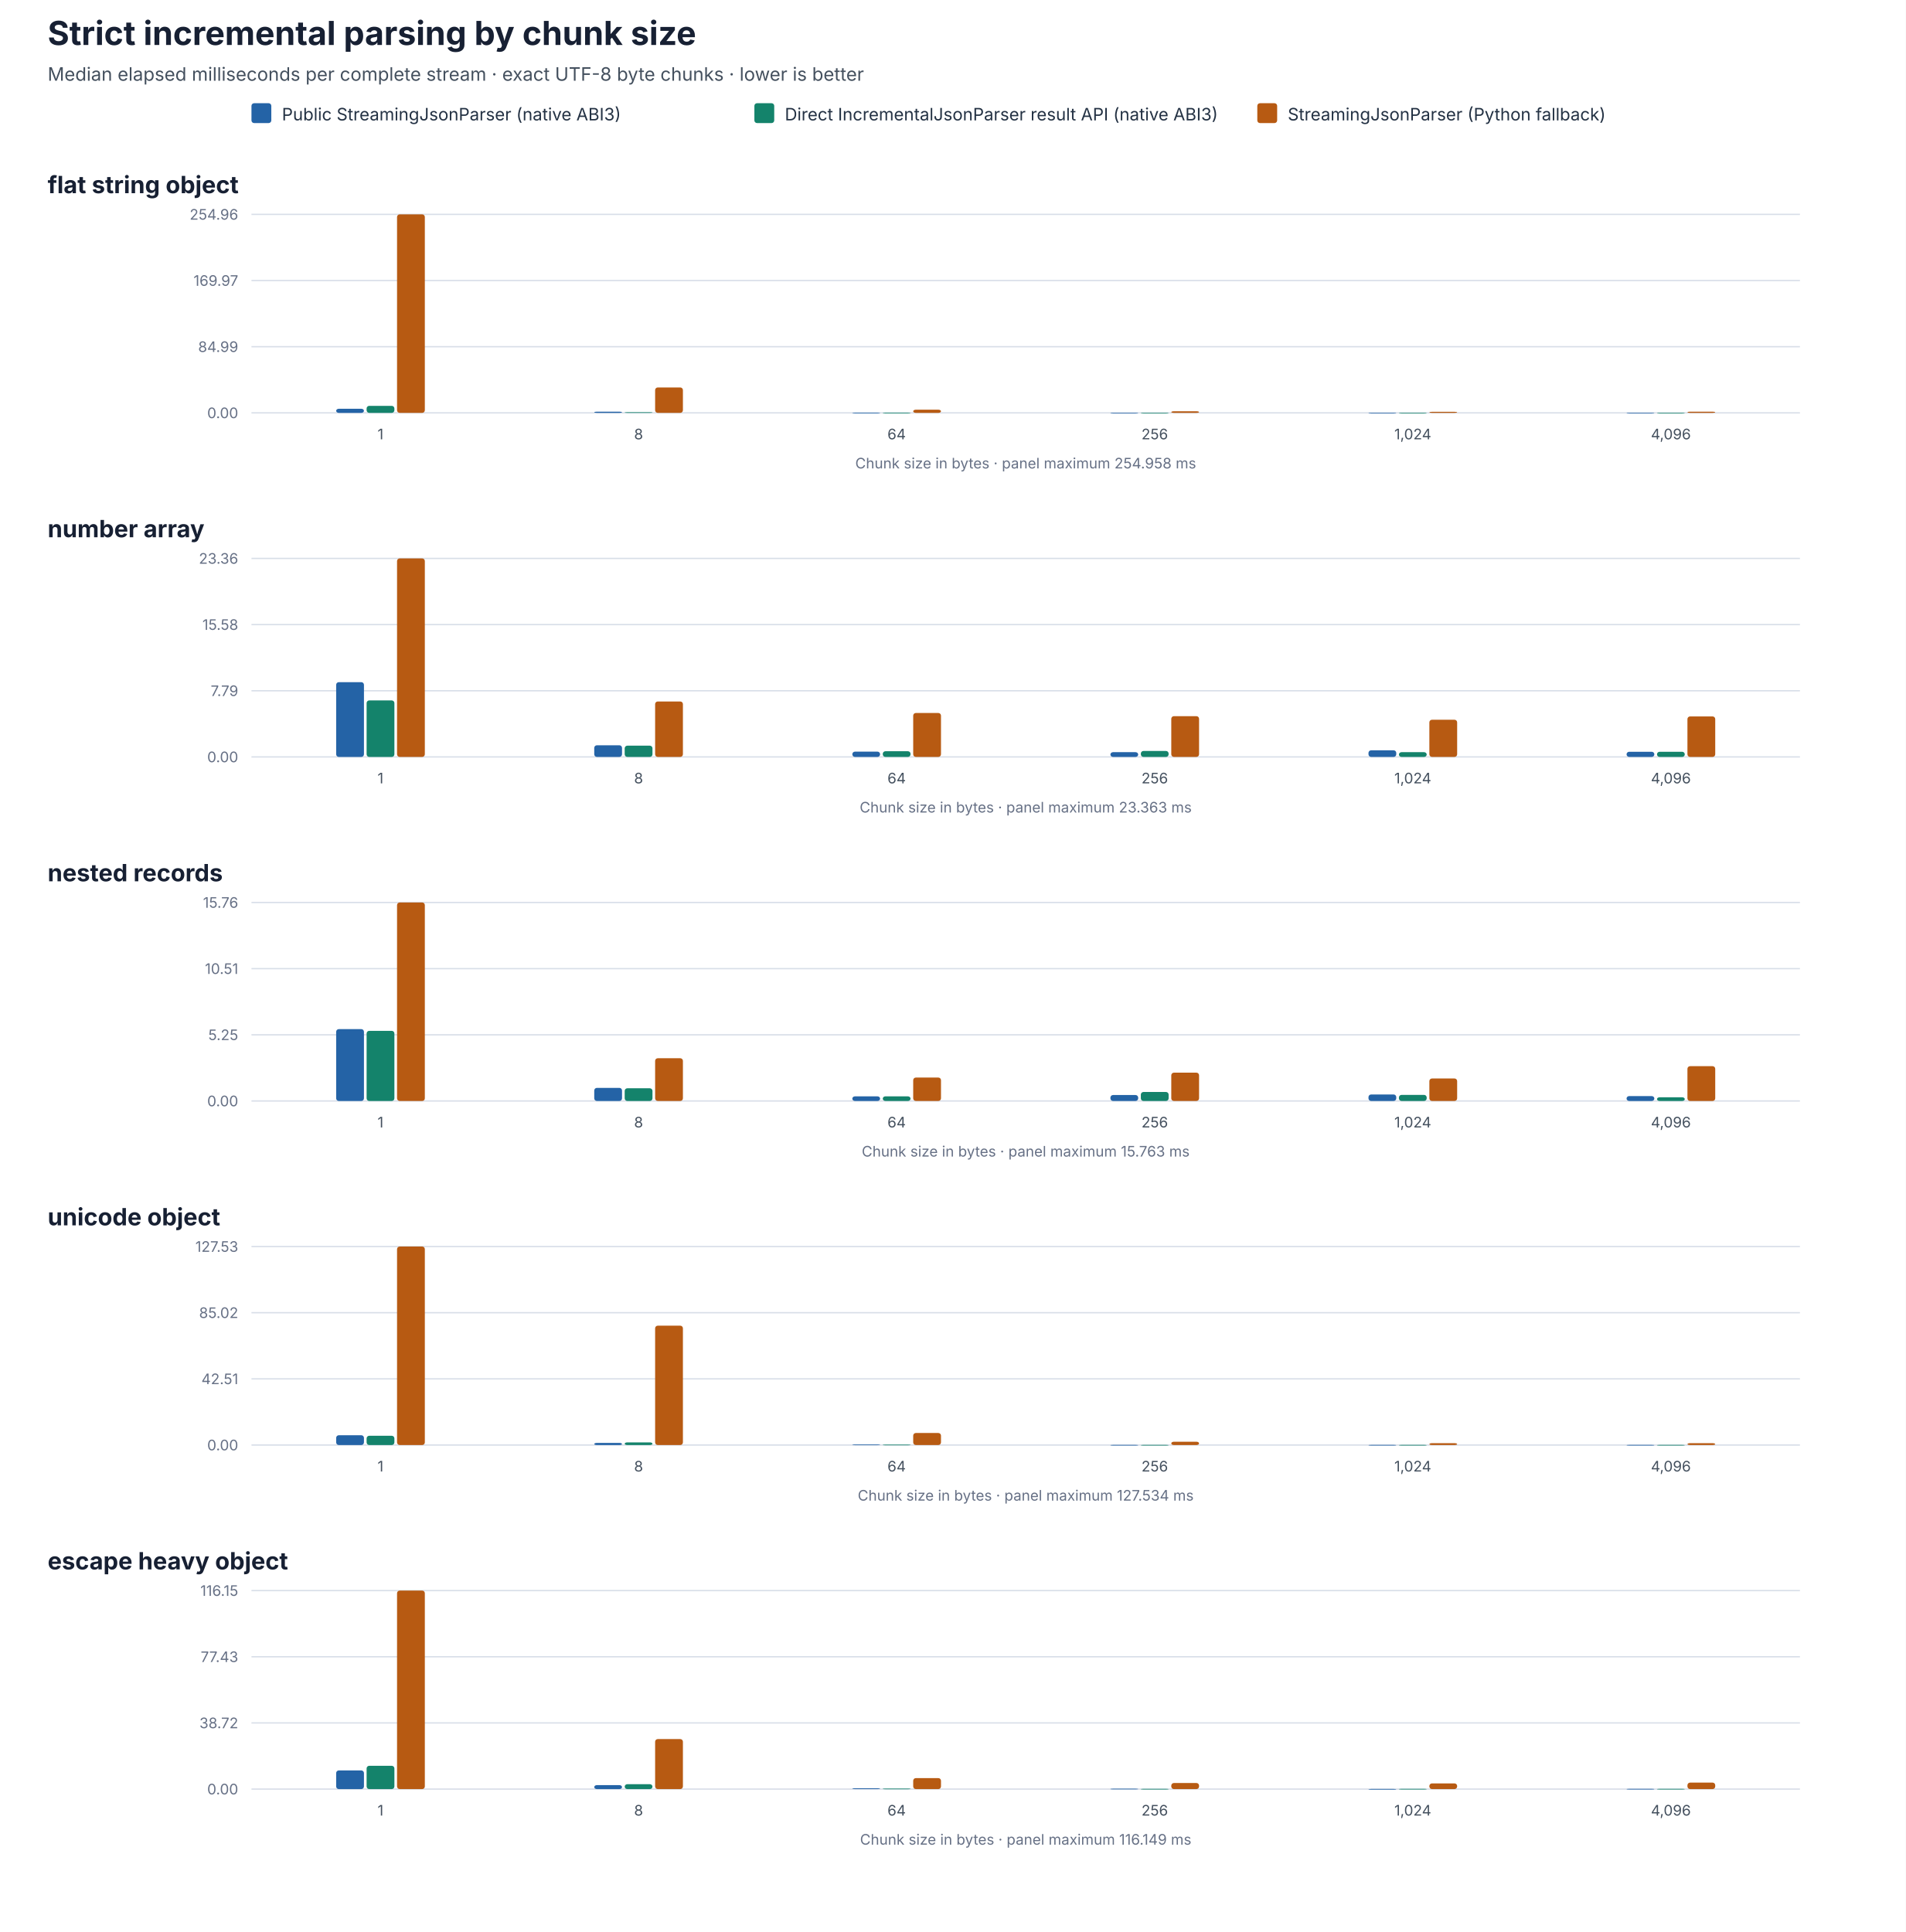
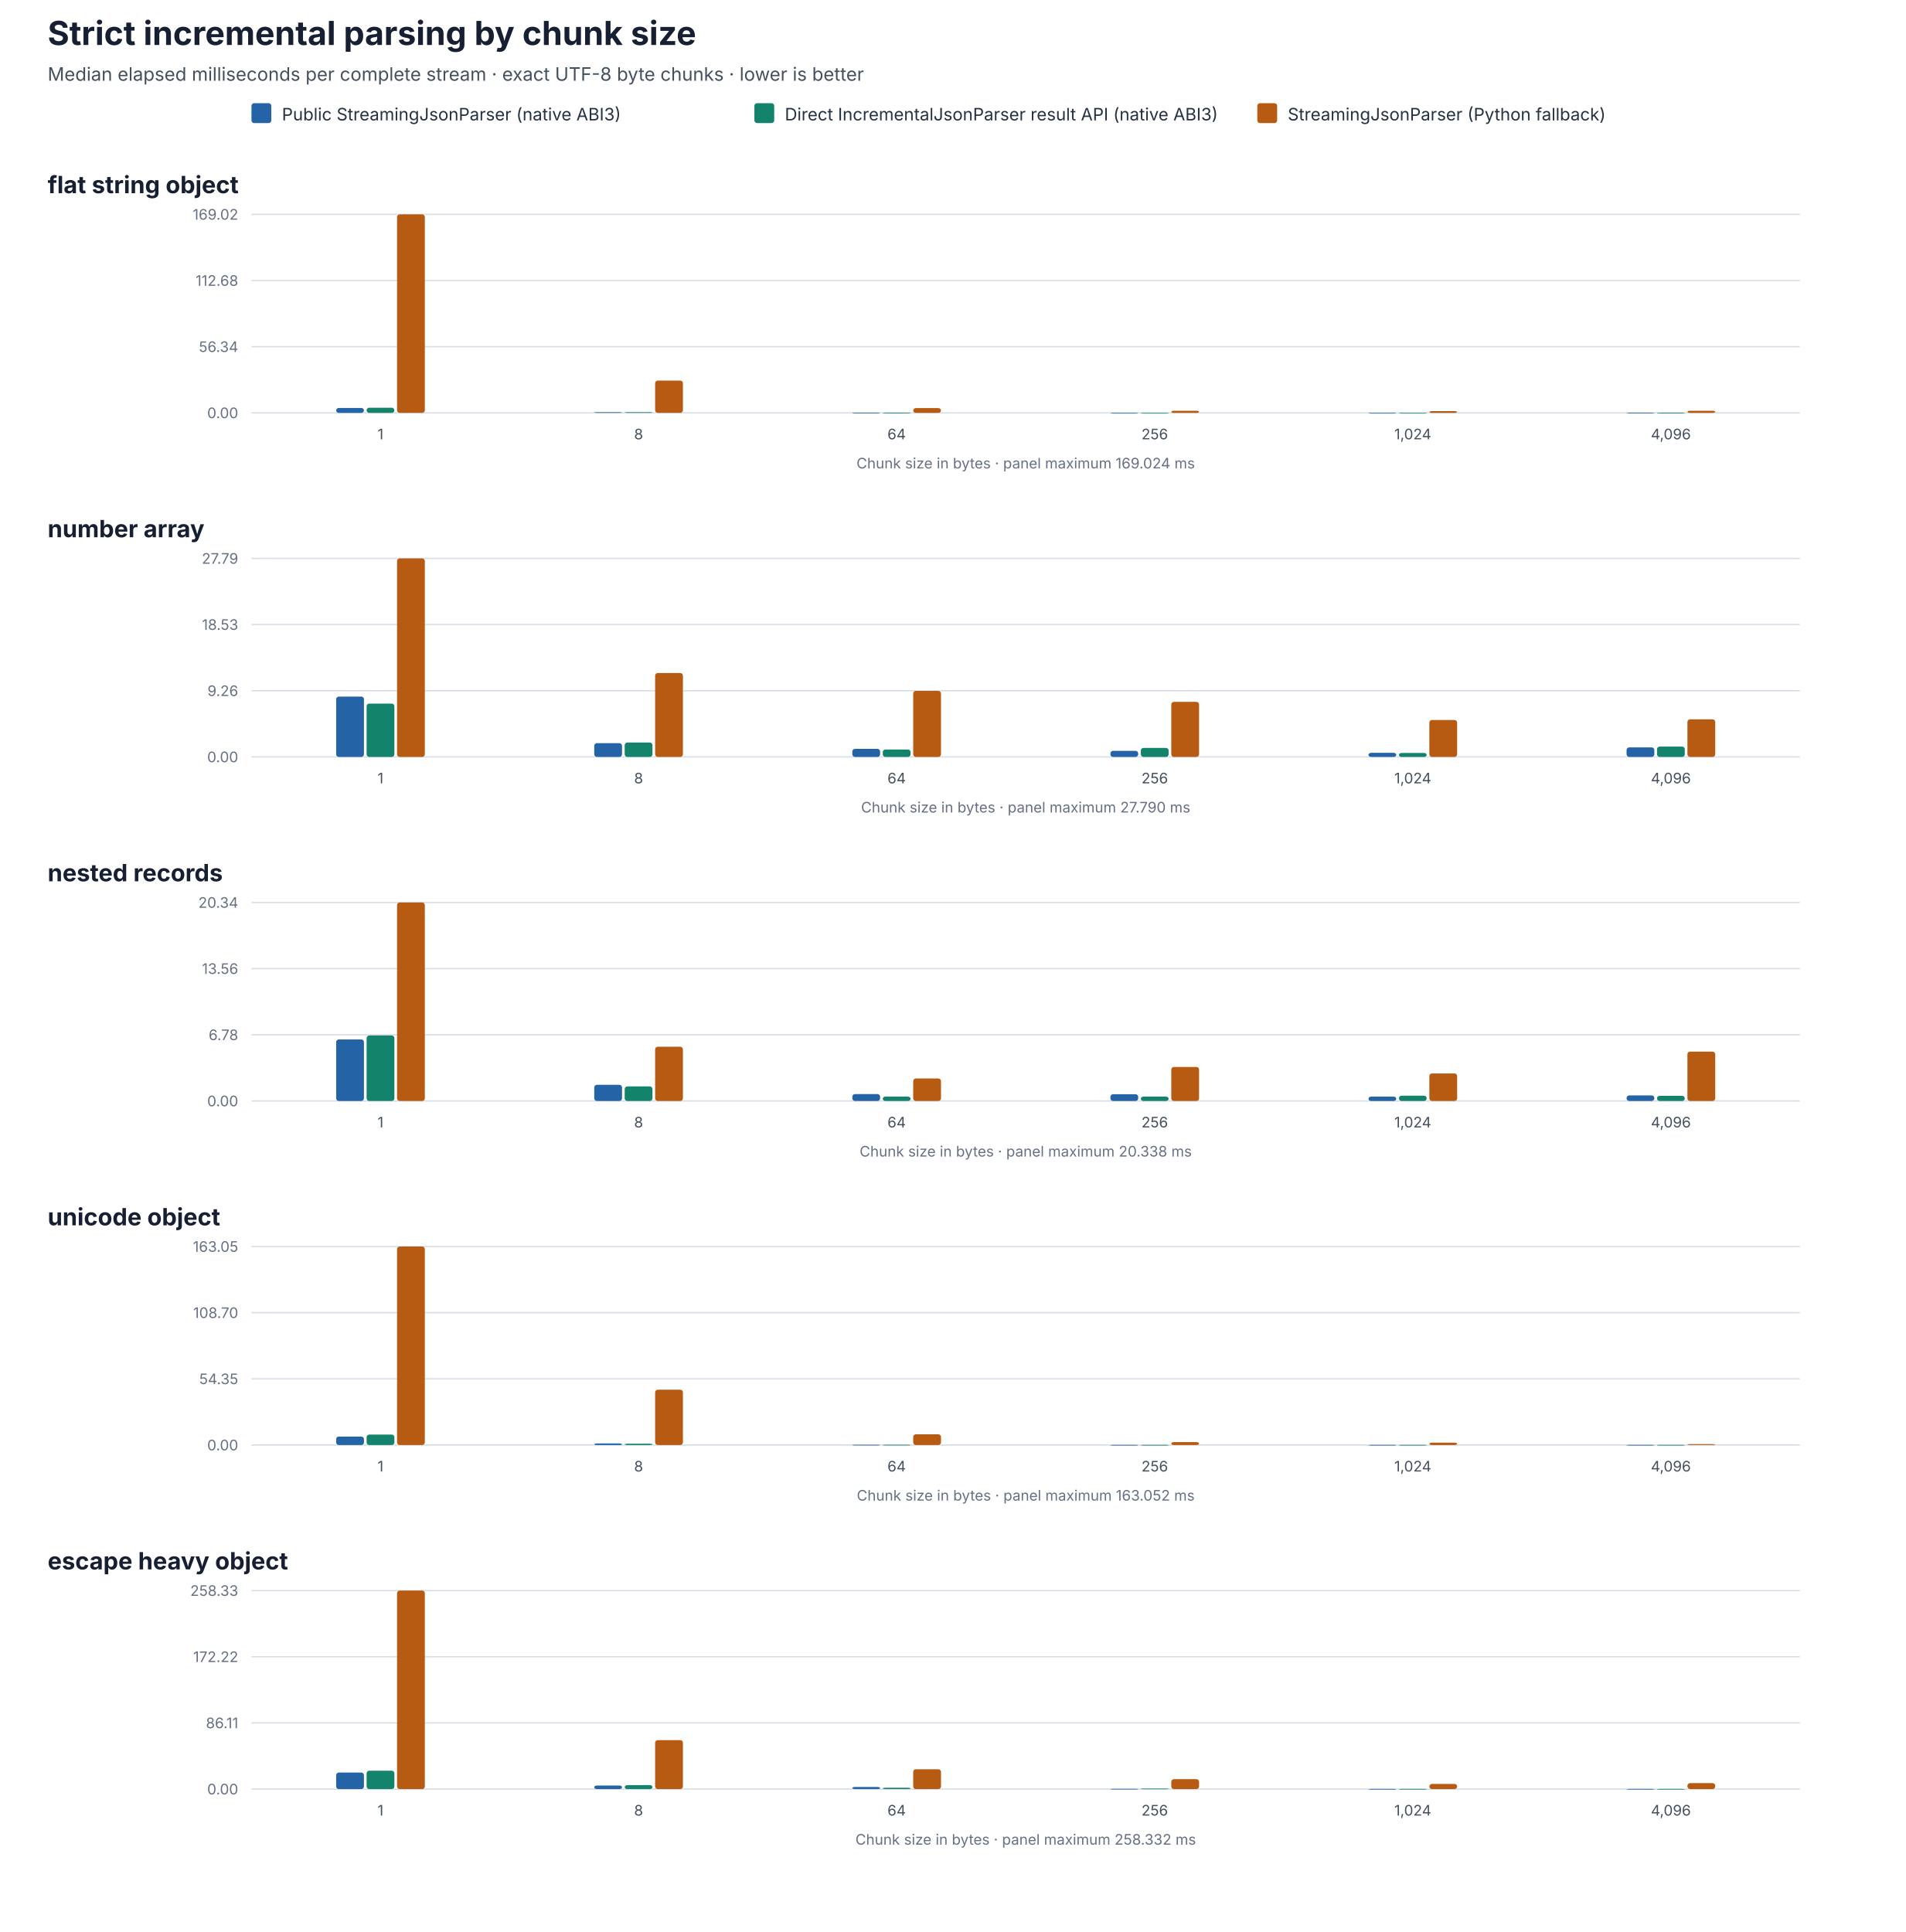
<svg xmlns="http://www.w3.org/2000/svg" viewBox="0 0 1440 1460" role="img" aria-labelledby="chart-title chart-description">
  <rect width="100%" height="100%" fill="#ffffff" />
  <text x="36" y="34" fill="#172033" font-family="system-ui, -apple-system, Segoe UI, sans-serif" font-size="25" font-weight="700">Strict incremental parsing by chunk size</text>
  <text x="36" y="61" fill="#44505e" font-family="system-ui, -apple-system, Segoe UI, sans-serif" font-size="14">Median elapsed milliseconds per complete stream · exact UTF-8 byte chunks · lower is better</text>
  <rect x="190" y="78" width="15" height="15" rx="2" fill="#2463a6" />
  <text x="213" y="91" fill="#243244" font-family="system-ui, -apple-system, Segoe UI, sans-serif" font-size="13">Public StreamingJsonParser (native ABI3)</text>
  <rect x="570" y="78" width="15" height="15" rx="2" fill="#14836b" />
  <text x="593" y="91" fill="#243244" font-family="system-ui, -apple-system, Segoe UI, sans-serif" font-size="13">Direct IncrementalJsonParser result API (native ABI3)</text>
  <rect x="950" y="78" width="15" height="15" rx="2" fill="#b75a12" />
  <text x="973" y="91" fill="#243244" font-family="system-ui, -apple-system, Segoe UI, sans-serif" font-size="13">StreamingJsonParser (Python fallback)</text>
  <text x="36" y="146" fill="#172033" font-family="system-ui, -apple-system, Segoe UI, sans-serif" font-size="18" font-weight="650">flat string object</text>
  <line x1="190" y1="312.0" x2="1360" y2="312.0" stroke="#d8dee8" stroke-width="1" />
  <text x="180" y="316.0" text-anchor="end" fill="#667085" font-family="system-ui, -apple-system, Segoe UI, sans-serif" font-size="11">0.00</text>
  <line x1="190" y1="262.0" x2="1360" y2="262.0" stroke="#d8dee8" stroke-width="1" />
-   <text x="180" y="266.0" text-anchor="end" fill="#667085" font-family="system-ui, -apple-system, Segoe UI, sans-serif" font-size="11">84.99</text>
+   <text x="180" y="266.0" text-anchor="end" fill="#667085" font-family="system-ui, -apple-system, Segoe UI, sans-serif" font-size="11">56.34</text>
  <line x1="190" y1="212.0" x2="1360" y2="212.0" stroke="#d8dee8" stroke-width="1" />
-   <text x="180" y="216.0" text-anchor="end" fill="#667085" font-family="system-ui, -apple-system, Segoe UI, sans-serif" font-size="11">169.97</text>
+   <text x="180" y="216.0" text-anchor="end" fill="#667085" font-family="system-ui, -apple-system, Segoe UI, sans-serif" font-size="11">112.68</text>
  <line x1="190" y1="162.0" x2="1360" y2="162.0" stroke="#d8dee8" stroke-width="1" />
-   <text x="180" y="166.0" text-anchor="end" fill="#667085" font-family="system-ui, -apple-system, Segoe UI, sans-serif" font-size="11">254.96</text>
-   <rect x="254.0" y="308.9" width="21.0" height="3.1" rx="2" fill="#2463a6" />
-   <rect x="277.0" y="306.7" width="21.0" height="5.3" rx="2" fill="#14836b" />
+   <text x="180" y="166.0" text-anchor="end" fill="#667085" font-family="system-ui, -apple-system, Segoe UI, sans-serif" font-size="11">169.02</text>
+   <rect x="254.0" y="308.3" width="21.0" height="3.7" rx="2" fill="#2463a6" />
+   <rect x="277.0" y="308.1" width="21.0" height="3.9" rx="2" fill="#14836b" />
  <rect x="300.0" y="162.0" width="21.0" height="150.0" rx="2" fill="#b75a12" />
  <text x="287.5" y="332" text-anchor="middle" fill="#44505e" font-family="system-ui, -apple-system, Segoe UI, sans-serif" font-size="11">1</text>
-   <rect x="449.0" y="311.1" width="21.0" height="0.9" rx="2" fill="#2463a6" />
+   <rect x="449.0" y="311.5" width="21.0" height="0.5" rx="2" fill="#2463a6" />
  <rect x="472.0" y="311.5" width="21.0" height="0.5" rx="2" fill="#14836b" />
-   <rect x="495.0" y="292.8" width="21.0" height="19.2" rx="2" fill="#b75a12" />
+   <rect x="495.0" y="287.6" width="21.0" height="24.4" rx="2" fill="#b75a12" />
  <text x="482.5" y="332" text-anchor="middle" fill="#44505e" font-family="system-ui, -apple-system, Segoe UI, sans-serif" font-size="11">8</text>
  <rect x="644.0" y="311.9" width="21.0" height="0.5" rx="2" fill="#2463a6" />
  <rect x="667.0" y="311.9" width="21.0" height="0.5" rx="2" fill="#14836b" />
-   <rect x="690.0" y="309.6" width="21.0" height="2.4" rx="2" fill="#b75a12" />
+   <rect x="690.0" y="308.4" width="21.0" height="3.6" rx="2" fill="#b75a12" />
  <text x="677.5" y="332" text-anchor="middle" fill="#44505e" font-family="system-ui, -apple-system, Segoe UI, sans-serif" font-size="11">64</text>
  <rect x="839.0" y="312.0" width="21.0" height="0.5" rx="2" fill="#2463a6" />
  <rect x="862.0" y="312.0" width="21.0" height="0.5" rx="2" fill="#14836b" />
-   <rect x="885.0" y="310.8" width="21.0" height="1.2" rx="2" fill="#b75a12" />
+   <rect x="885.0" y="310.4" width="21.0" height="1.6" rx="2" fill="#b75a12" />
  <text x="872.5" y="332" text-anchor="middle" fill="#44505e" font-family="system-ui, -apple-system, Segoe UI, sans-serif" font-size="11">256</text>
  <rect x="1034.0" y="312.0" width="21.0" height="0.5" rx="2" fill="#2463a6" />
  <rect x="1057.0" y="312.0" width="21.0" height="0.5" rx="2" fill="#14836b" />
-   <rect x="1080.0" y="311.2" width="21.0" height="0.8" rx="2" fill="#b75a12" />
+   <rect x="1080.0" y="310.7" width="21.0" height="1.3" rx="2" fill="#b75a12" />
  <text x="1067.5" y="332" text-anchor="middle" fill="#44505e" font-family="system-ui, -apple-system, Segoe UI, sans-serif" font-size="11">1,024</text>
-   <rect x="1229.0" y="312.0" width="21.0" height="0.5" rx="2" fill="#2463a6" />
-   <rect x="1252.0" y="312.0" width="21.0" height="0.5" rx="2" fill="#14836b" />
-   <rect x="1275.0" y="311.1" width="21.0" height="0.9" rx="2" fill="#b75a12" />
+   <rect x="1229.0" y="311.9" width="21.0" height="0.5" rx="2" fill="#2463a6" />
+   <rect x="1252.0" y="311.9" width="21.0" height="0.5" rx="2" fill="#14836b" />
+   <rect x="1275.0" y="310.4" width="21.0" height="1.6" rx="2" fill="#b75a12" />
  <text x="1262.5" y="332" text-anchor="middle" fill="#44505e" font-family="system-ui, -apple-system, Segoe UI, sans-serif" font-size="11">4,096</text>
-   <text x="775.0" y="354" text-anchor="middle" fill="#667085" font-family="system-ui, -apple-system, Segoe UI, sans-serif" font-size="11">Chunk size in bytes · panel maximum 254.958 ms</text>
+   <text x="775.0" y="354" text-anchor="middle" fill="#667085" font-family="system-ui, -apple-system, Segoe UI, sans-serif" font-size="11">Chunk size in bytes · panel maximum 169.024 ms</text>
  <text x="36" y="406" fill="#172033" font-family="system-ui, -apple-system, Segoe UI, sans-serif" font-size="18" font-weight="650">number array</text>
  <line x1="190" y1="572.0" x2="1360" y2="572.0" stroke="#d8dee8" stroke-width="1" />
  <text x="180" y="576.0" text-anchor="end" fill="#667085" font-family="system-ui, -apple-system, Segoe UI, sans-serif" font-size="11">0.00</text>
  <line x1="190" y1="522.0" x2="1360" y2="522.0" stroke="#d8dee8" stroke-width="1" />
-   <text x="180" y="526.0" text-anchor="end" fill="#667085" font-family="system-ui, -apple-system, Segoe UI, sans-serif" font-size="11">7.79</text>
+   <text x="180" y="526.0" text-anchor="end" fill="#667085" font-family="system-ui, -apple-system, Segoe UI, sans-serif" font-size="11">9.26</text>
  <line x1="190" y1="472.0" x2="1360" y2="472.0" stroke="#d8dee8" stroke-width="1" />
-   <text x="180" y="476.0" text-anchor="end" fill="#667085" font-family="system-ui, -apple-system, Segoe UI, sans-serif" font-size="11">15.58</text>
+   <text x="180" y="476.0" text-anchor="end" fill="#667085" font-family="system-ui, -apple-system, Segoe UI, sans-serif" font-size="11">18.53</text>
  <line x1="190" y1="422.0" x2="1360" y2="422.0" stroke="#d8dee8" stroke-width="1" />
-   <text x="180" y="426.0" text-anchor="end" fill="#667085" font-family="system-ui, -apple-system, Segoe UI, sans-serif" font-size="11">23.36</text>
-   <rect x="254.0" y="515.5" width="21.0" height="56.5" rx="2" fill="#2463a6" />
-   <rect x="277.0" y="529.3" width="21.0" height="42.7" rx="2" fill="#14836b" />
+   <text x="180" y="426.0" text-anchor="end" fill="#667085" font-family="system-ui, -apple-system, Segoe UI, sans-serif" font-size="11">27.79</text>
+   <rect x="254.0" y="526.4" width="21.0" height="45.6" rx="2" fill="#2463a6" />
+   <rect x="277.0" y="531.7" width="21.0" height="40.3" rx="2" fill="#14836b" />
  <rect x="300.0" y="422.0" width="21.0" height="150.0" rx="2" fill="#b75a12" />
  <text x="287.5" y="592" text-anchor="middle" fill="#44505e" font-family="system-ui, -apple-system, Segoe UI, sans-serif" font-size="11">1</text>
-   <rect x="449.0" y="563.2" width="21.0" height="8.8" rx="2" fill="#2463a6" />
-   <rect x="472.0" y="563.5" width="21.0" height="8.5" rx="2" fill="#14836b" />
-   <rect x="495.0" y="530.1" width="21.0" height="41.9" rx="2" fill="#b75a12" />
+   <rect x="449.0" y="561.6" width="21.0" height="10.4" rx="2" fill="#2463a6" />
+   <rect x="472.0" y="561.1" width="21.0" height="10.9" rx="2" fill="#14836b" />
+   <rect x="495.0" y="508.6" width="21.0" height="63.4" rx="2" fill="#b75a12" />
  <text x="482.5" y="592" text-anchor="middle" fill="#44505e" font-family="system-ui, -apple-system, Segoe UI, sans-serif" font-size="11">8</text>
-   <rect x="644.0" y="568.0" width="21.0" height="4.0" rx="2" fill="#2463a6" />
-   <rect x="667.0" y="567.7" width="21.0" height="4.3" rx="2" fill="#14836b" />
-   <rect x="690.0" y="538.8" width="21.0" height="33.2" rx="2" fill="#b75a12" />
+   <rect x="644.0" y="565.9" width="21.0" height="6.1" rx="2" fill="#2463a6" />
+   <rect x="667.0" y="566.4" width="21.0" height="5.6" rx="2" fill="#14836b" />
+   <rect x="690.0" y="522.1" width="21.0" height="49.9" rx="2" fill="#b75a12" />
  <text x="677.5" y="592" text-anchor="middle" fill="#44505e" font-family="system-ui, -apple-system, Segoe UI, sans-serif" font-size="11">64</text>
-   <rect x="839.0" y="568.4" width="21.0" height="3.6" rx="2" fill="#2463a6" />
-   <rect x="862.0" y="567.5" width="21.0" height="4.5" rx="2" fill="#14836b" />
-   <rect x="885.0" y="541.2" width="21.0" height="30.8" rx="2" fill="#b75a12" />
+   <rect x="839.0" y="567.4" width="21.0" height="4.6" rx="2" fill="#2463a6" />
+   <rect x="862.0" y="565.2" width="21.0" height="6.8" rx="2" fill="#14836b" />
+   <rect x="885.0" y="530.4" width="21.0" height="41.6" rx="2" fill="#b75a12" />
  <text x="872.5" y="592" text-anchor="middle" fill="#44505e" font-family="system-ui, -apple-system, Segoe UI, sans-serif" font-size="11">256</text>
-   <rect x="1034.0" y="567.0" width="21.0" height="5.0" rx="2" fill="#2463a6" />
-   <rect x="1057.0" y="568.4" width="21.0" height="3.6" rx="2" fill="#14836b" />
-   <rect x="1080.0" y="543.9" width="21.0" height="28.1" rx="2" fill="#b75a12" />
+   <rect x="1034.0" y="568.9" width="21.0" height="3.1" rx="2" fill="#2463a6" />
+   <rect x="1057.0" y="569.0" width="21.0" height="3.0" rx="2" fill="#14836b" />
+   <rect x="1080.0" y="544.1" width="21.0" height="27.9" rx="2" fill="#b75a12" />
  <text x="1067.5" y="592" text-anchor="middle" fill="#44505e" font-family="system-ui, -apple-system, Segoe UI, sans-serif" font-size="11">1,024</text>
-   <rect x="1229.0" y="568.1" width="21.0" height="3.9" rx="2" fill="#2463a6" />
-   <rect x="1252.0" y="568.1" width="21.0" height="3.9" rx="2" fill="#14836b" />
-   <rect x="1275.0" y="541.4" width="21.0" height="30.6" rx="2" fill="#b75a12" />
+   <rect x="1229.0" y="564.8" width="21.0" height="7.2" rx="2" fill="#2463a6" />
+   <rect x="1252.0" y="564.2" width="21.0" height="7.8" rx="2" fill="#14836b" />
+   <rect x="1275.0" y="543.6" width="21.0" height="28.4" rx="2" fill="#b75a12" />
  <text x="1262.5" y="592" text-anchor="middle" fill="#44505e" font-family="system-ui, -apple-system, Segoe UI, sans-serif" font-size="11">4,096</text>
-   <text x="775.0" y="614" text-anchor="middle" fill="#667085" font-family="system-ui, -apple-system, Segoe UI, sans-serif" font-size="11">Chunk size in bytes · panel maximum 23.363 ms</text>
+   <text x="775.0" y="614" text-anchor="middle" fill="#667085" font-family="system-ui, -apple-system, Segoe UI, sans-serif" font-size="11">Chunk size in bytes · panel maximum 27.790 ms</text>
  <text x="36" y="666" fill="#172033" font-family="system-ui, -apple-system, Segoe UI, sans-serif" font-size="18" font-weight="650">nested records</text>
  <line x1="190" y1="832.0" x2="1360" y2="832.0" stroke="#d8dee8" stroke-width="1" />
  <text x="180" y="836.0" text-anchor="end" fill="#667085" font-family="system-ui, -apple-system, Segoe UI, sans-serif" font-size="11">0.00</text>
  <line x1="190" y1="782.0" x2="1360" y2="782.0" stroke="#d8dee8" stroke-width="1" />
-   <text x="180" y="786.0" text-anchor="end" fill="#667085" font-family="system-ui, -apple-system, Segoe UI, sans-serif" font-size="11">5.25</text>
+   <text x="180" y="786.0" text-anchor="end" fill="#667085" font-family="system-ui, -apple-system, Segoe UI, sans-serif" font-size="11">6.78</text>
  <line x1="190" y1="732.0" x2="1360" y2="732.0" stroke="#d8dee8" stroke-width="1" />
-   <text x="180" y="736.0" text-anchor="end" fill="#667085" font-family="system-ui, -apple-system, Segoe UI, sans-serif" font-size="11">10.51</text>
+   <text x="180" y="736.0" text-anchor="end" fill="#667085" font-family="system-ui, -apple-system, Segoe UI, sans-serif" font-size="11">13.56</text>
  <line x1="190" y1="682.0" x2="1360" y2="682.0" stroke="#d8dee8" stroke-width="1" />
-   <text x="180" y="686.0" text-anchor="end" fill="#667085" font-family="system-ui, -apple-system, Segoe UI, sans-serif" font-size="11">15.76</text>
-   <rect x="254.0" y="777.7" width="21.0" height="54.3" rx="2" fill="#2463a6" />
-   <rect x="277.0" y="779.0" width="21.0" height="53.0" rx="2" fill="#14836b" />
+   <text x="180" y="686.0" text-anchor="end" fill="#667085" font-family="system-ui, -apple-system, Segoe UI, sans-serif" font-size="11">20.34</text>
+   <rect x="254.0" y="785.5" width="21.0" height="46.5" rx="2" fill="#2463a6" />
+   <rect x="277.0" y="782.5" width="21.0" height="49.5" rx="2" fill="#14836b" />
  <rect x="300.0" y="682.0" width="21.0" height="150.0" rx="2" fill="#b75a12" />
  <text x="287.5" y="852" text-anchor="middle" fill="#44505e" font-family="system-ui, -apple-system, Segoe UI, sans-serif" font-size="11">1</text>
-   <rect x="449.0" y="822.1" width="21.0" height="9.9" rx="2" fill="#2463a6" />
-   <rect x="472.0" y="822.4" width="21.0" height="9.6" rx="2" fill="#14836b" />
-   <rect x="495.0" y="799.7" width="21.0" height="32.3" rx="2" fill="#b75a12" />
+   <rect x="449.0" y="819.8" width="21.0" height="12.2" rx="2" fill="#2463a6" />
+   <rect x="472.0" y="821.0" width="21.0" height="11.0" rx="2" fill="#14836b" />
+   <rect x="495.0" y="791.0" width="21.0" height="41.0" rx="2" fill="#b75a12" />
  <text x="482.5" y="852" text-anchor="middle" fill="#44505e" font-family="system-ui, -apple-system, Segoe UI, sans-serif" font-size="11">8</text>
-   <rect x="644.0" y="828.5" width="21.0" height="3.5" rx="2" fill="#2463a6" />
-   <rect x="667.0" y="828.5" width="21.0" height="3.5" rx="2" fill="#14836b" />
-   <rect x="690.0" y="814.3" width="21.0" height="17.7" rx="2" fill="#b75a12" />
+   <rect x="644.0" y="826.8" width="21.0" height="5.2" rx="2" fill="#2463a6" />
+   <rect x="667.0" y="828.7" width="21.0" height="3.3" rx="2" fill="#14836b" />
+   <rect x="690.0" y="815.0" width="21.0" height="17.0" rx="2" fill="#b75a12" />
  <text x="677.5" y="852" text-anchor="middle" fill="#44505e" font-family="system-ui, -apple-system, Segoe UI, sans-serif" font-size="11">64</text>
-   <rect x="839.0" y="827.5" width="21.0" height="4.5" rx="2" fill="#2463a6" />
-   <rect x="862.0" y="825.2" width="21.0" height="6.8" rx="2" fill="#14836b" />
-   <rect x="885.0" y="810.6" width="21.0" height="21.4" rx="2" fill="#b75a12" />
+   <rect x="839.0" y="826.9" width="21.0" height="5.1" rx="2" fill="#2463a6" />
+   <rect x="862.0" y="828.7" width="21.0" height="3.3" rx="2" fill="#14836b" />
+   <rect x="885.0" y="806.3" width="21.0" height="25.7" rx="2" fill="#b75a12" />
  <text x="872.5" y="852" text-anchor="middle" fill="#44505e" font-family="system-ui, -apple-system, Segoe UI, sans-serif" font-size="11">256</text>
-   <rect x="1034.0" y="827.1" width="21.0" height="4.9" rx="2" fill="#2463a6" />
-   <rect x="1057.0" y="827.4" width="21.0" height="4.6" rx="2" fill="#14836b" />
-   <rect x="1080.0" y="815.0" width="21.0" height="17.0" rx="2" fill="#b75a12" />
+   <rect x="1034.0" y="828.7" width="21.0" height="3.3" rx="2" fill="#2463a6" />
+   <rect x="1057.0" y="828.0" width="21.0" height="4.0" rx="2" fill="#14836b" />
+   <rect x="1080.0" y="811.2" width="21.0" height="20.8" rx="2" fill="#b75a12" />
  <text x="1067.5" y="852" text-anchor="middle" fill="#44505e" font-family="system-ui, -apple-system, Segoe UI, sans-serif" font-size="11">1,024</text>
-   <rect x="1229.0" y="828.3" width="21.0" height="3.7" rx="2" fill="#2463a6" />
-   <rect x="1252.0" y="829.2" width="21.0" height="2.8" rx="2" fill="#14836b" />
-   <rect x="1275.0" y="805.7" width="21.0" height="26.3" rx="2" fill="#b75a12" />
+   <rect x="1229.0" y="827.8" width="21.0" height="4.2" rx="2" fill="#2463a6" />
+   <rect x="1252.0" y="828.1" width="21.0" height="3.9" rx="2" fill="#14836b" />
+   <rect x="1275.0" y="794.7" width="21.0" height="37.3" rx="2" fill="#b75a12" />
  <text x="1262.5" y="852" text-anchor="middle" fill="#44505e" font-family="system-ui, -apple-system, Segoe UI, sans-serif" font-size="11">4,096</text>
-   <text x="775.0" y="874" text-anchor="middle" fill="#667085" font-family="system-ui, -apple-system, Segoe UI, sans-serif" font-size="11">Chunk size in bytes · panel maximum 15.763 ms</text>
+   <text x="775.0" y="874" text-anchor="middle" fill="#667085" font-family="system-ui, -apple-system, Segoe UI, sans-serif" font-size="11">Chunk size in bytes · panel maximum 20.338 ms</text>
  <text x="36" y="926" fill="#172033" font-family="system-ui, -apple-system, Segoe UI, sans-serif" font-size="18" font-weight="650">unicode object</text>
  <line x1="190" y1="1092.0" x2="1360" y2="1092.0" stroke="#d8dee8" stroke-width="1" />
  <text x="180" y="1096.0" text-anchor="end" fill="#667085" font-family="system-ui, -apple-system, Segoe UI, sans-serif" font-size="11">0.00</text>
  <line x1="190" y1="1042.0" x2="1360" y2="1042.0" stroke="#d8dee8" stroke-width="1" />
-   <text x="180" y="1046.0" text-anchor="end" fill="#667085" font-family="system-ui, -apple-system, Segoe UI, sans-serif" font-size="11">42.51</text>
+   <text x="180" y="1046.0" text-anchor="end" fill="#667085" font-family="system-ui, -apple-system, Segoe UI, sans-serif" font-size="11">54.35</text>
  <line x1="190" y1="992.0" x2="1360" y2="992.0" stroke="#d8dee8" stroke-width="1" />
-   <text x="180" y="996.0" text-anchor="end" fill="#667085" font-family="system-ui, -apple-system, Segoe UI, sans-serif" font-size="11">85.02</text>
+   <text x="180" y="996.0" text-anchor="end" fill="#667085" font-family="system-ui, -apple-system, Segoe UI, sans-serif" font-size="11">108.70</text>
  <line x1="190" y1="942.0" x2="1360" y2="942.0" stroke="#d8dee8" stroke-width="1" />
-   <text x="180" y="946.0" text-anchor="end" fill="#667085" font-family="system-ui, -apple-system, Segoe UI, sans-serif" font-size="11">127.53</text>
-   <rect x="254.0" y="1084.6" width="21.0" height="7.4" rx="2" fill="#2463a6" />
-   <rect x="277.0" y="1085.0" width="21.0" height="7.0" rx="2" fill="#14836b" />
+   <text x="180" y="946.0" text-anchor="end" fill="#667085" font-family="system-ui, -apple-system, Segoe UI, sans-serif" font-size="11">163.05</text>
+   <rect x="254.0" y="1085.6" width="21.0" height="6.4" rx="2" fill="#2463a6" />
+   <rect x="277.0" y="1084.1" width="21.0" height="7.9" rx="2" fill="#14836b" />
  <rect x="300.0" y="942.0" width="21.0" height="150.0" rx="2" fill="#b75a12" />
  <text x="287.5" y="1112" text-anchor="middle" fill="#44505e" font-family="system-ui, -apple-system, Segoe UI, sans-serif" font-size="11">1</text>
-   <rect x="449.0" y="1090.4" width="21.0" height="1.6" rx="2" fill="#2463a6" />
-   <rect x="472.0" y="1090.0" width="21.0" height="2.0" rx="2" fill="#14836b" />
-   <rect x="495.0" y="1001.8" width="21.0" height="90.2" rx="2" fill="#b75a12" />
+   <rect x="449.0" y="1090.8" width="21.0" height="1.2" rx="2" fill="#2463a6" />
+   <rect x="472.0" y="1091.0" width="21.0" height="1.0" rx="2" fill="#14836b" />
+   <rect x="495.0" y="1050.2" width="21.0" height="41.8" rx="2" fill="#b75a12" />
  <text x="482.5" y="1112" text-anchor="middle" fill="#44505e" font-family="system-ui, -apple-system, Segoe UI, sans-serif" font-size="11">8</text>
-   <rect x="644.0" y="1091.6" width="21.0" height="0.5" rx="2" fill="#2463a6" />
-   <rect x="667.0" y="1091.7" width="21.0" height="0.5" rx="2" fill="#14836b" />
-   <rect x="690.0" y="1082.9" width="21.0" height="9.1" rx="2" fill="#b75a12" />
+   <rect x="644.0" y="1091.8" width="21.0" height="0.5" rx="2" fill="#2463a6" />
+   <rect x="667.0" y="1091.8" width="21.0" height="0.5" rx="2" fill="#14836b" />
+   <rect x="690.0" y="1083.9" width="21.0" height="8.1" rx="2" fill="#b75a12" />
  <text x="677.5" y="1112" text-anchor="middle" fill="#44505e" font-family="system-ui, -apple-system, Segoe UI, sans-serif" font-size="11">64</text>
  <rect x="839.0" y="1091.9" width="21.0" height="0.5" rx="2" fill="#2463a6" />
  <rect x="862.0" y="1091.9" width="21.0" height="0.5" rx="2" fill="#14836b" />
-   <rect x="885.0" y="1089.5" width="21.0" height="2.5" rx="2" fill="#b75a12" />
+   <rect x="885.0" y="1089.8" width="21.0" height="2.2" rx="2" fill="#b75a12" />
  <text x="872.5" y="1112" text-anchor="middle" fill="#44505e" font-family="system-ui, -apple-system, Segoe UI, sans-serif" font-size="11">256</text>
  <rect x="1034.0" y="1091.9" width="21.0" height="0.5" rx="2" fill="#2463a6" />
  <rect x="1057.0" y="1091.9" width="21.0" height="0.5" rx="2" fill="#14836b" />
-   <rect x="1080.0" y="1090.6" width="21.0" height="1.4" rx="2" fill="#b75a12" />
+   <rect x="1080.0" y="1090.2" width="21.0" height="1.8" rx="2" fill="#b75a12" />
  <text x="1067.5" y="1112" text-anchor="middle" fill="#44505e" font-family="system-ui, -apple-system, Segoe UI, sans-serif" font-size="11">1,024</text>
  <rect x="1229.0" y="1091.9" width="21.0" height="0.5" rx="2" fill="#2463a6" />
  <rect x="1252.0" y="1091.9" width="21.0" height="0.5" rx="2" fill="#14836b" />
-   <rect x="1275.0" y="1090.6" width="21.0" height="1.4" rx="2" fill="#b75a12" />
+   <rect x="1275.0" y="1091.3" width="21.0" height="0.7" rx="2" fill="#b75a12" />
  <text x="1262.5" y="1112" text-anchor="middle" fill="#44505e" font-family="system-ui, -apple-system, Segoe UI, sans-serif" font-size="11">4,096</text>
-   <text x="775.0" y="1134" text-anchor="middle" fill="#667085" font-family="system-ui, -apple-system, Segoe UI, sans-serif" font-size="11">Chunk size in bytes · panel maximum 127.534 ms</text>
+   <text x="775.0" y="1134" text-anchor="middle" fill="#667085" font-family="system-ui, -apple-system, Segoe UI, sans-serif" font-size="11">Chunk size in bytes · panel maximum 163.052 ms</text>
  <text x="36" y="1186" fill="#172033" font-family="system-ui, -apple-system, Segoe UI, sans-serif" font-size="18" font-weight="650">escape heavy object</text>
  <line x1="190" y1="1352.0" x2="1360" y2="1352.0" stroke="#d8dee8" stroke-width="1" />
  <text x="180" y="1356.0" text-anchor="end" fill="#667085" font-family="system-ui, -apple-system, Segoe UI, sans-serif" font-size="11">0.00</text>
  <line x1="190" y1="1302.0" x2="1360" y2="1302.0" stroke="#d8dee8" stroke-width="1" />
-   <text x="180" y="1306.0" text-anchor="end" fill="#667085" font-family="system-ui, -apple-system, Segoe UI, sans-serif" font-size="11">38.72</text>
+   <text x="180" y="1306.0" text-anchor="end" fill="#667085" font-family="system-ui, -apple-system, Segoe UI, sans-serif" font-size="11">86.11</text>
  <line x1="190" y1="1252.0" x2="1360" y2="1252.0" stroke="#d8dee8" stroke-width="1" />
-   <text x="180" y="1256.0" text-anchor="end" fill="#667085" font-family="system-ui, -apple-system, Segoe UI, sans-serif" font-size="11">77.43</text>
+   <text x="180" y="1256.0" text-anchor="end" fill="#667085" font-family="system-ui, -apple-system, Segoe UI, sans-serif" font-size="11">172.22</text>
  <line x1="190" y1="1202.0" x2="1360" y2="1202.0" stroke="#d8dee8" stroke-width="1" />
-   <text x="180" y="1206.0" text-anchor="end" fill="#667085" font-family="system-ui, -apple-system, Segoe UI, sans-serif" font-size="11">116.15</text>
-   <rect x="254.0" y="1337.9" width="21.0" height="14.1" rx="2" fill="#2463a6" />
-   <rect x="277.0" y="1334.4" width="21.0" height="17.6" rx="2" fill="#14836b" />
+   <text x="180" y="1206.0" text-anchor="end" fill="#667085" font-family="system-ui, -apple-system, Segoe UI, sans-serif" font-size="11">258.33</text>
+   <rect x="254.0" y="1339.5" width="21.0" height="12.5" rx="2" fill="#2463a6" />
+   <rect x="277.0" y="1338.1" width="21.0" height="13.9" rx="2" fill="#14836b" />
  <rect x="300.0" y="1202.0" width="21.0" height="150.0" rx="2" fill="#b75a12" />
  <text x="287.5" y="1372" text-anchor="middle" fill="#44505e" font-family="system-ui, -apple-system, Segoe UI, sans-serif" font-size="11">1</text>
-   <rect x="449.0" y="1349.0" width="21.0" height="3.0" rx="2" fill="#2463a6" />
-   <rect x="472.0" y="1348.3" width="21.0" height="3.7" rx="2" fill="#14836b" />
-   <rect x="495.0" y="1314.2" width="21.0" height="37.8" rx="2" fill="#b75a12" />
+   <rect x="449.0" y="1349.3" width="21.0" height="2.7" rx="2" fill="#2463a6" />
+   <rect x="472.0" y="1349.0" width="21.0" height="3.0" rx="2" fill="#14836b" />
+   <rect x="495.0" y="1315.0" width="21.0" height="37.0" rx="2" fill="#b75a12" />
  <text x="482.5" y="1372" text-anchor="middle" fill="#44505e" font-family="system-ui, -apple-system, Segoe UI, sans-serif" font-size="11">8</text>
-   <rect x="644.0" y="1351.4" width="21.0" height="0.6" rx="2" fill="#2463a6" />
-   <rect x="667.0" y="1351.6" width="21.0" height="0.5" rx="2" fill="#14836b" />
-   <rect x="690.0" y="1343.7" width="21.0" height="8.3" rx="2" fill="#b75a12" />
+   <rect x="644.0" y="1350.4" width="21.0" height="1.6" rx="2" fill="#2463a6" />
+   <rect x="667.0" y="1351.0" width="21.0" height="1.0" rx="2" fill="#14836b" />
+   <rect x="690.0" y="1337.0" width="21.0" height="15.0" rx="2" fill="#b75a12" />
  <text x="677.5" y="1372" text-anchor="middle" fill="#44505e" font-family="system-ui, -apple-system, Segoe UI, sans-serif" font-size="11">64</text>
-   <rect x="839.0" y="1351.7" width="21.0" height="0.5" rx="2" fill="#2463a6" />
-   <rect x="862.0" y="1351.8" width="21.0" height="0.5" rx="2" fill="#14836b" />
-   <rect x="885.0" y="1347.4" width="21.0" height="4.6" rx="2" fill="#b75a12" />
+   <rect x="839.0" y="1351.8" width="21.0" height="0.5" rx="2" fill="#2463a6" />
+   <rect x="862.0" y="1351.6" width="21.0" height="0.5" rx="2" fill="#14836b" />
+   <rect x="885.0" y="1344.5" width="21.0" height="7.5" rx="2" fill="#b75a12" />
  <text x="872.5" y="1372" text-anchor="middle" fill="#44505e" font-family="system-ui, -apple-system, Segoe UI, sans-serif" font-size="11">256</text>
  <rect x="1034.0" y="1351.9" width="21.0" height="0.5" rx="2" fill="#2463a6" />
-   <rect x="1057.0" y="1351.8" width="21.0" height="0.5" rx="2" fill="#14836b" />
-   <rect x="1080.0" y="1347.7" width="21.0" height="4.3" rx="2" fill="#b75a12" />
+   <rect x="1057.0" y="1351.9" width="21.0" height="0.5" rx="2" fill="#14836b" />
+   <rect x="1080.0" y="1348.1" width="21.0" height="3.9" rx="2" fill="#b75a12" />
  <text x="1067.5" y="1372" text-anchor="middle" fill="#44505e" font-family="system-ui, -apple-system, Segoe UI, sans-serif" font-size="11">1,024</text>
-   <rect x="1229.0" y="1351.8" width="21.0" height="0.5" rx="2" fill="#2463a6" />
-   <rect x="1252.0" y="1351.8" width="21.0" height="0.5" rx="2" fill="#14836b" />
-   <rect x="1275.0" y="1347.1" width="21.0" height="4.9" rx="2" fill="#b75a12" />
+   <rect x="1229.0" y="1351.9" width="21.0" height="0.5" rx="2" fill="#2463a6" />
+   <rect x="1252.0" y="1351.9" width="21.0" height="0.5" rx="2" fill="#14836b" />
+   <rect x="1275.0" y="1347.5" width="21.0" height="4.5" rx="2" fill="#b75a12" />
  <text x="1262.5" y="1372" text-anchor="middle" fill="#44505e" font-family="system-ui, -apple-system, Segoe UI, sans-serif" font-size="11">4,096</text>
-   <text x="775.0" y="1394" text-anchor="middle" fill="#667085" font-family="system-ui, -apple-system, Segoe UI, sans-serif" font-size="11">Chunk size in bytes · panel maximum 116.149 ms</text>
+   <text x="775.0" y="1394" text-anchor="middle" fill="#667085" font-family="system-ui, -apple-system, Segoe UI, sans-serif" font-size="11">Chunk size in bytes · panel maximum 258.332 ms</text>
</svg>
